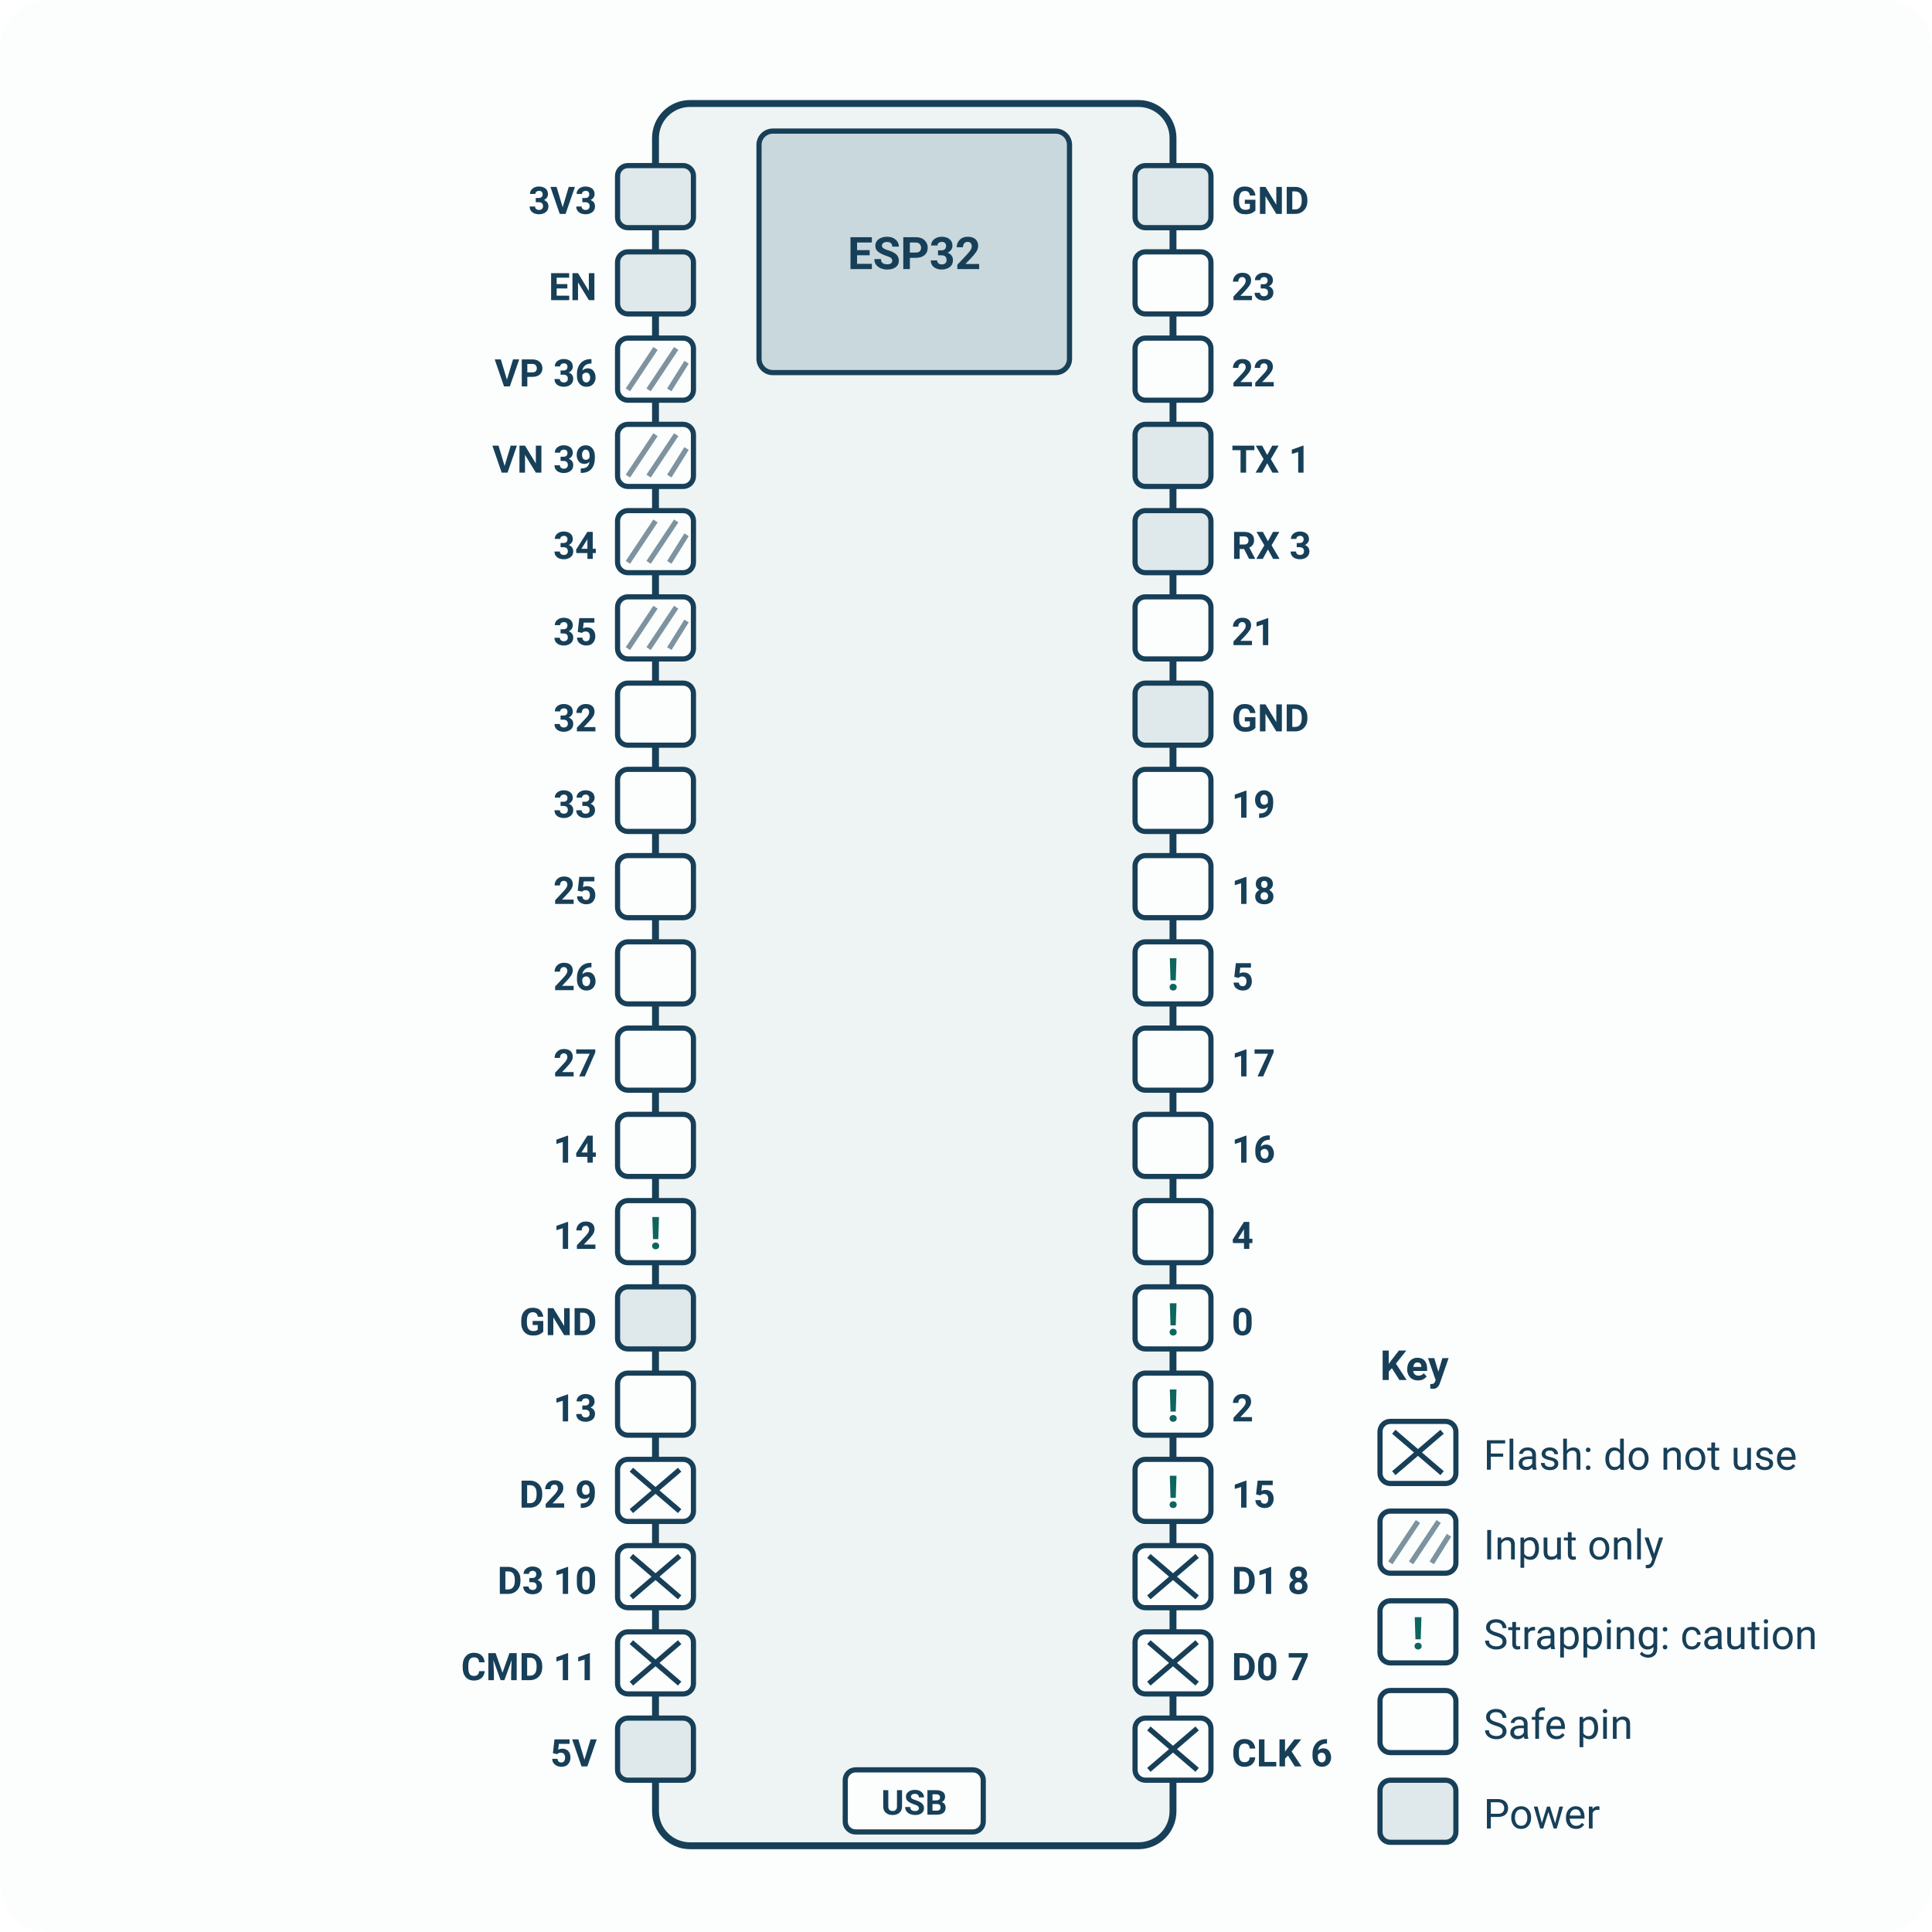
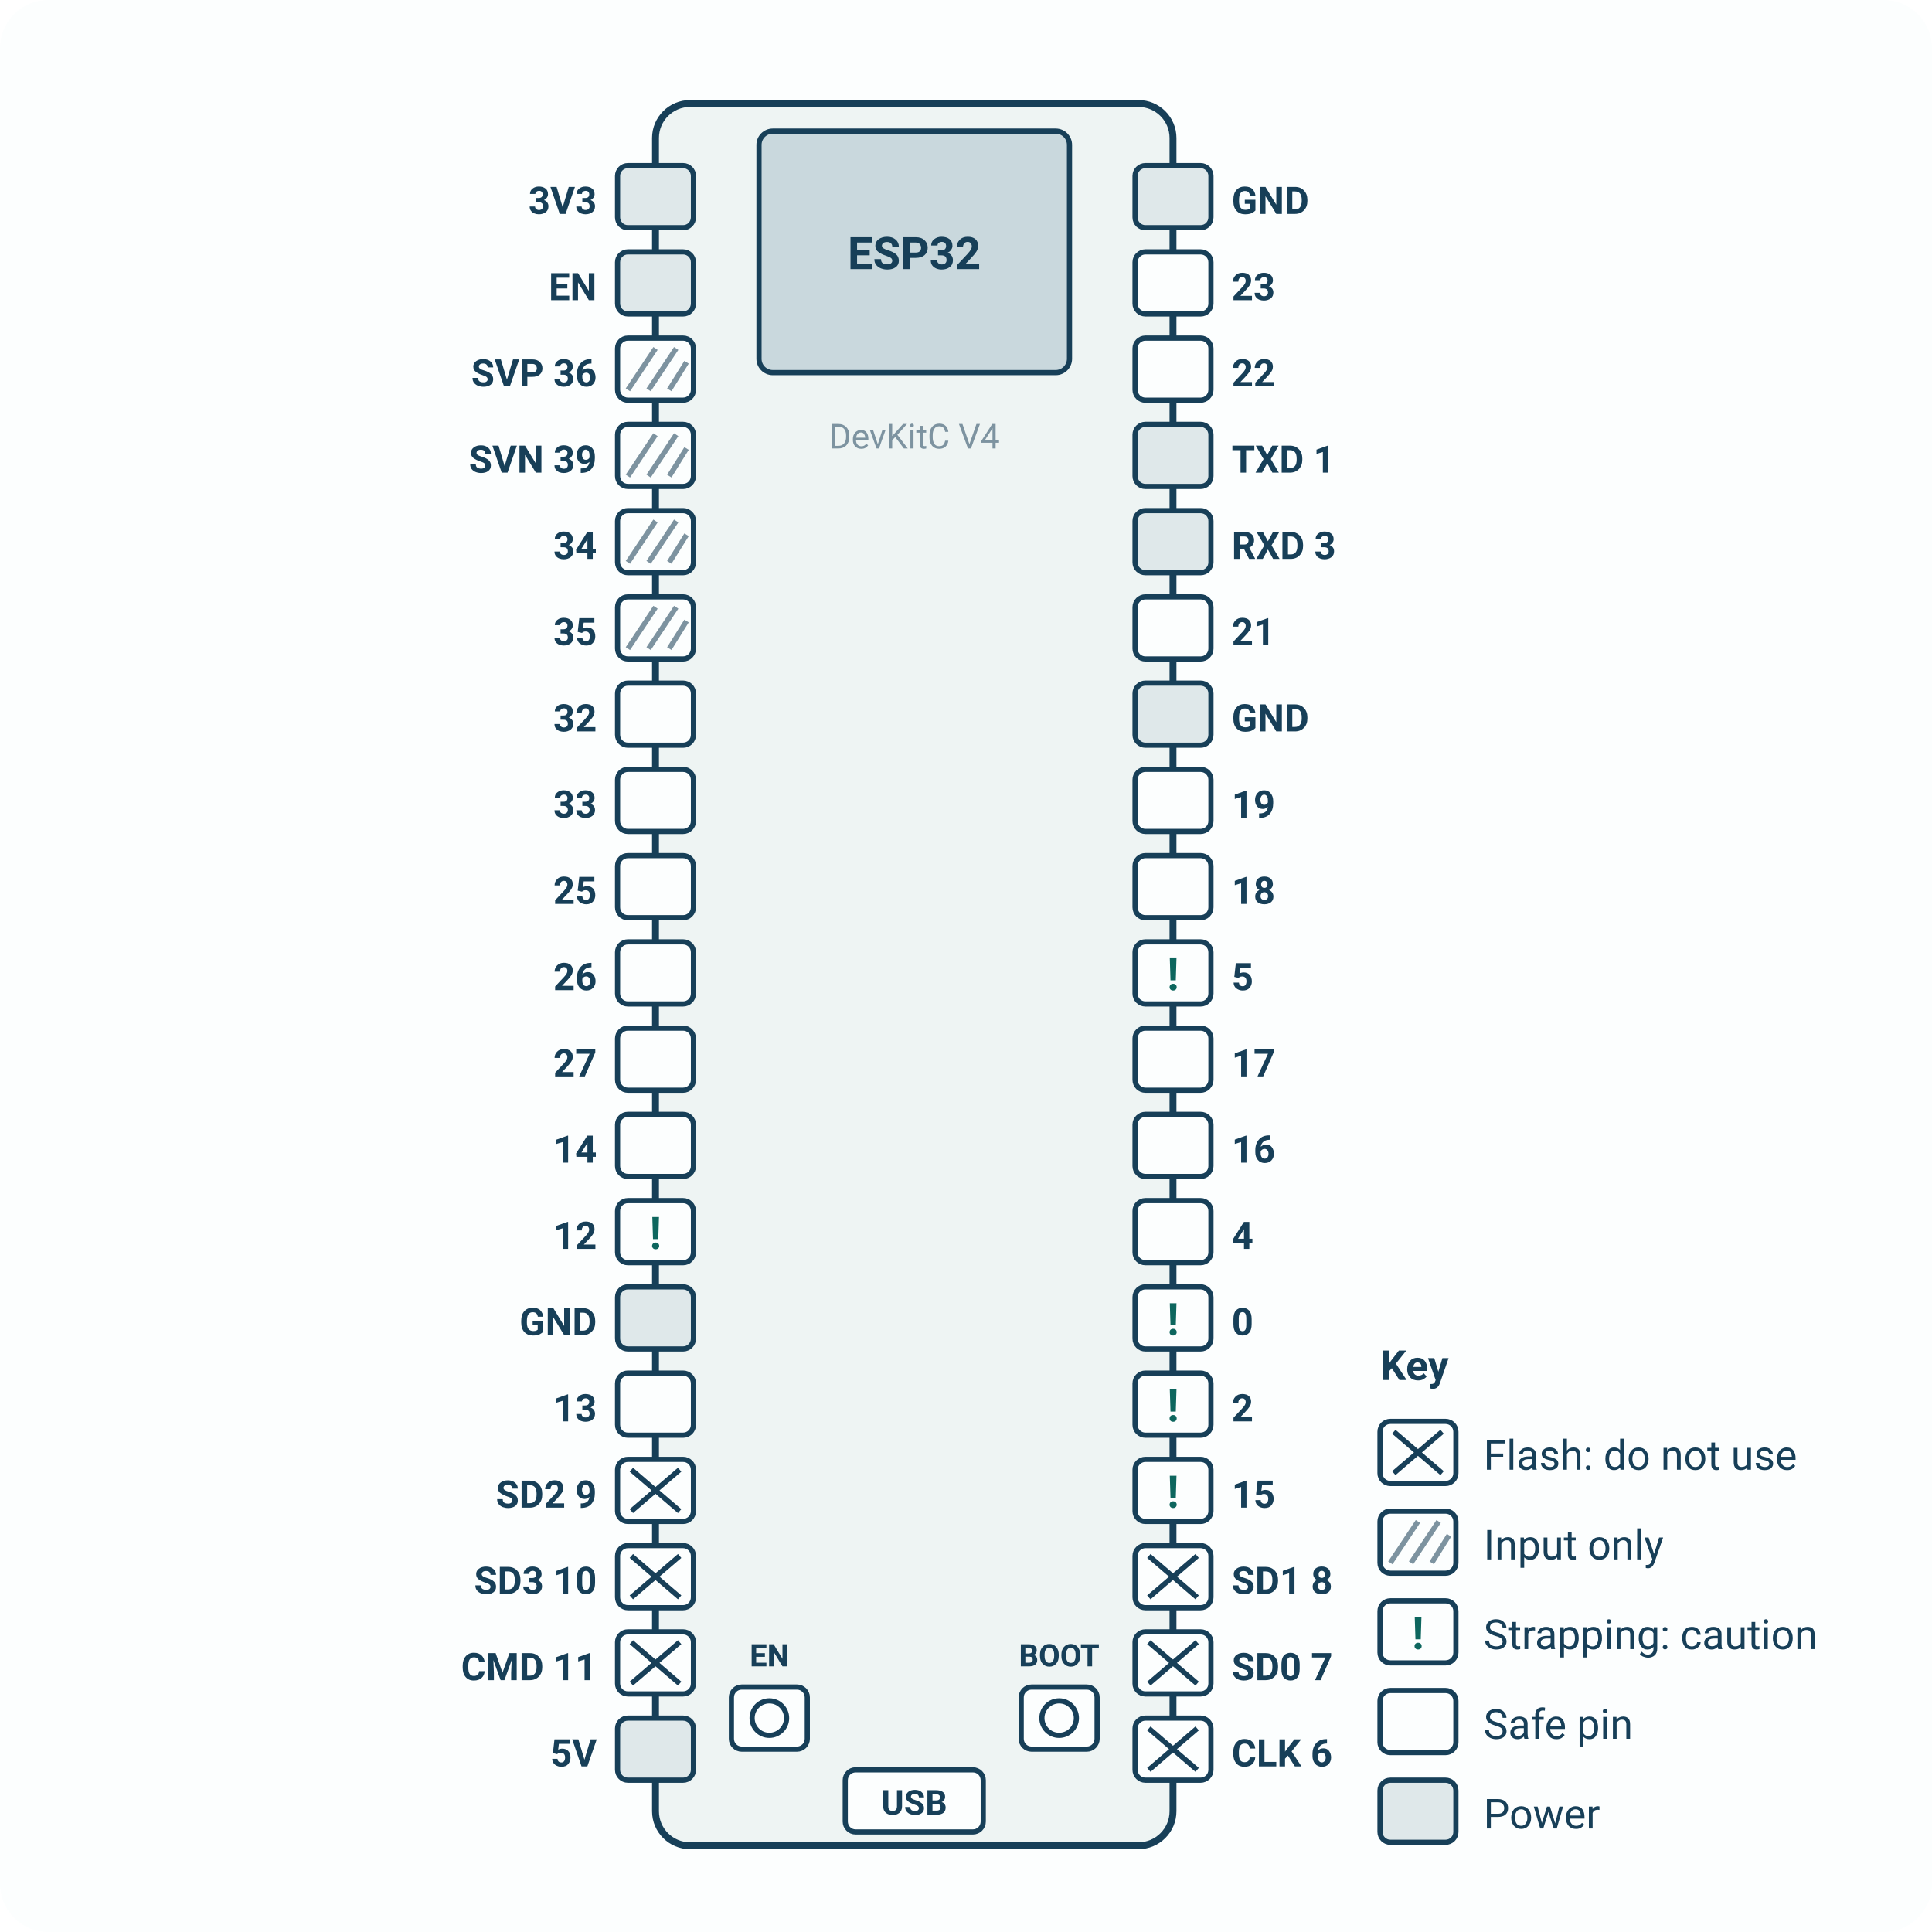
<svg xmlns="http://www.w3.org/2000/svg" viewBox="0 0 560 560" width="560" height="560" role="img" font-family="system-ui, -apple-system, Segoe UI, Roboto, sans-serif">
  <rect width="560" height="560" rx="14" fill="#fcfefe" />
  <rect x="190" y="30" width="150" height="505" rx="10" fill="#eef4f3" stroke="#173f58" stroke-width="2" />
  <rect x="220" y="38" width="90" height="70" rx="4" fill="#c9d8dd" stroke="#173f58" stroke-width="1.5" />
  <text x="265" y="78" text-anchor="middle" font-size="13" font-weight="700" fill="#173f58">ESP32</text>
+   <text x="265" y="130" text-anchor="middle" font-size="10" font-weight="400" fill="#7d93a0">DevKitC V4</text>
  <rect x="245" y="513" width="40" height="18" rx="3" fill="#fcfefe" stroke="#173f58" stroke-width="1.5" />
  <text x="265" y="526" text-anchor="middle" font-size="10" font-weight="600" fill="#173f58">USB</text>
+   <rect x="212" y="489" width="22" height="18" rx="3" fill="#fcfefe" stroke="#173f58" stroke-width="1.5" />
+   <circle cx="223" cy="498" r="5" fill="none" stroke="#173f58" stroke-width="1.5" />
+   <text x="223" y="483" text-anchor="middle" font-size="9" font-weight="600" fill="#173f58">EN</text>
+   <rect x="296" y="489" width="22" height="18" rx="3" fill="#fcfefe" stroke="#173f58" stroke-width="1.5" />
+   <circle cx="307" cy="498" r="5" fill="none" stroke="#173f58" stroke-width="1.5" />
+   <text x="307" y="483" text-anchor="middle" font-size="9" font-weight="600" fill="#173f58">BOOT</text>
  <rect x="179" y="48" width="22" height="18" rx="3" fill="#dfe8ea" stroke="#173f58" stroke-width="1.5" />
  <text x="173" y="62" text-anchor="end" font-size="11" font-weight="700" fill="#173f58">3V3</text>
  <rect x="179" y="73" width="22" height="18" rx="3" fill="#dfe8ea" stroke="#173f58" stroke-width="1.5" />
  <text x="173" y="87" text-anchor="end" font-size="11" font-weight="700" fill="#173f58">EN</text>
  <rect x="179" y="98" width="22" height="18" rx="3" fill="#fcfefe" stroke="#173f58" stroke-width="1.5" />
  <path d="M182 113 l8 -12 M188 113 l8 -12 M194 113 l5 -8" stroke="#7d93a0" stroke-width="1.5" />
-   <text x="173" y="112" text-anchor="end" font-size="11" font-weight="600" fill="#173f58">VP 36</text>
+   <text x="173" y="112" text-anchor="end" font-size="11" font-weight="600" fill="#173f58">SVP 36</text>
  <rect x="179" y="123" width="22" height="18" rx="3" fill="#fcfefe" stroke="#173f58" stroke-width="1.5" />
  <path d="M182 138 l8 -12 M188 138 l8 -12 M194 138 l5 -8" stroke="#7d93a0" stroke-width="1.5" />
-   <text x="173" y="137" text-anchor="end" font-size="11" font-weight="600" fill="#173f58">VN 39</text>
+   <text x="173" y="137" text-anchor="end" font-size="11" font-weight="600" fill="#173f58">SVN 39</text>
  <rect x="179" y="148" width="22" height="18" rx="3" fill="#fcfefe" stroke="#173f58" stroke-width="1.5" />
  <path d="M182 163 l8 -12 M188 163 l8 -12 M194 163 l5 -8" stroke="#7d93a0" stroke-width="1.5" />
  <text x="173" y="162" text-anchor="end" font-size="11" font-weight="600" fill="#173f58">34</text>
  <rect x="179" y="173" width="22" height="18" rx="3" fill="#fcfefe" stroke="#173f58" stroke-width="1.5" />
  <path d="M182 188 l8 -12 M188 188 l8 -12 M194 188 l5 -8" stroke="#7d93a0" stroke-width="1.5" />
  <text x="173" y="187" text-anchor="end" font-size="11" font-weight="600" fill="#173f58">35</text>
  <rect x="179" y="198" width="22" height="18" rx="3" fill="#fcfefe" stroke="#173f58" stroke-width="1.5" />
  <text x="173" y="212" text-anchor="end" font-size="11" font-weight="600" fill="#173f58">32</text>
  <rect x="179" y="223" width="22" height="18" rx="3" fill="#fcfefe" stroke="#173f58" stroke-width="1.5" />
  <text x="173" y="237" text-anchor="end" font-size="11" font-weight="600" fill="#173f58">33</text>
  <rect x="179" y="248" width="22" height="18" rx="3" fill="#fcfefe" stroke="#173f58" stroke-width="1.5" />
  <text x="173" y="262" text-anchor="end" font-size="11" font-weight="600" fill="#173f58">25</text>
  <rect x="179" y="273" width="22" height="18" rx="3" fill="#fcfefe" stroke="#173f58" stroke-width="1.5" />
  <text x="173" y="287" text-anchor="end" font-size="11" font-weight="600" fill="#173f58">26</text>
  <rect x="179" y="298" width="22" height="18" rx="3" fill="#fcfefe" stroke="#173f58" stroke-width="1.5" />
  <text x="173" y="312" text-anchor="end" font-size="11" font-weight="600" fill="#173f58">27</text>
  <rect x="179" y="323" width="22" height="18" rx="3" fill="#fcfefe" stroke="#173f58" stroke-width="1.5" />
  <text x="173" y="337" text-anchor="end" font-size="11" font-weight="600" fill="#173f58">14</text>
  <rect x="179" y="348" width="22" height="18" rx="3" fill="#fcfefe" stroke="#173f58" stroke-width="1.5" />
  <text x="190" y="362" text-anchor="middle" font-size="13" font-weight="700" fill="#0d665e">!</text>
  <text x="173" y="362" text-anchor="end" font-size="11" font-weight="600" fill="#173f58">12</text>
  <rect x="179" y="373" width="22" height="18" rx="3" fill="#dfe8ea" stroke="#173f58" stroke-width="1.5" />
  <text x="173" y="387" text-anchor="end" font-size="11" font-weight="700" fill="#173f58">GND</text>
  <rect x="179" y="398" width="22" height="18" rx="3" fill="#fcfefe" stroke="#173f58" stroke-width="1.5" />
  <text x="173" y="412" text-anchor="end" font-size="11" font-weight="600" fill="#173f58">13</text>
  <rect x="179" y="423" width="22" height="18" rx="3" fill="#fcfefe" stroke="#173f58" stroke-width="1.5" />
  <path d="M183 426 l14 12 M197 426 l-14 12" stroke="#173f58" stroke-width="1.5" />
-   <text x="173" y="437" text-anchor="end" font-size="11" font-weight="600" fill="#173f58">D2 9</text>
+   <text x="173" y="437" text-anchor="end" font-size="11" font-weight="600" fill="#173f58">SD2 9</text>
  <rect x="179" y="448" width="22" height="18" rx="3" fill="#fcfefe" stroke="#173f58" stroke-width="1.5" />
  <path d="M183 451 l14 12 M197 451 l-14 12" stroke="#173f58" stroke-width="1.5" />
-   <text x="173" y="462" text-anchor="end" font-size="11" font-weight="600" fill="#173f58">D3 10</text>
+   <text x="173" y="462" text-anchor="end" font-size="11" font-weight="600" fill="#173f58">SD3 10</text>
  <rect x="179" y="473" width="22" height="18" rx="3" fill="#fcfefe" stroke="#173f58" stroke-width="1.5" />
  <path d="M183 476 l14 12 M197 476 l-14 12" stroke="#173f58" stroke-width="1.5" />
  <text x="173" y="487" text-anchor="end" font-size="11" font-weight="600" fill="#173f58">CMD 11</text>
  <rect x="179" y="498" width="22" height="18" rx="3" fill="#dfe8ea" stroke="#173f58" stroke-width="1.5" />
  <text x="173" y="512" text-anchor="end" font-size="11" font-weight="700" fill="#173f58">5V</text>
  <rect x="329" y="48" width="22" height="18" rx="3" fill="#dfe8ea" stroke="#173f58" stroke-width="1.5" />
  <text x="357" y="62" text-anchor="start" font-size="11" font-weight="700" fill="#173f58">GND</text>
  <rect x="329" y="73" width="22" height="18" rx="3" fill="#fcfefe" stroke="#173f58" stroke-width="1.5" />
  <text x="357" y="87" text-anchor="start" font-size="11" font-weight="600" fill="#173f58">23</text>
  <rect x="329" y="98" width="22" height="18" rx="3" fill="#fcfefe" stroke="#173f58" stroke-width="1.5" />
  <text x="357" y="112" text-anchor="start" font-size="11" font-weight="600" fill="#173f58">22</text>
  <rect x="329" y="123" width="22" height="18" rx="3" fill="#dfe8ea" stroke="#173f58" stroke-width="1.5" />
-   <text x="357" y="137" text-anchor="start" font-size="11" font-weight="600" fill="#173f58">TX 1</text>
+   <text x="357" y="137" text-anchor="start" font-size="11" font-weight="600" fill="#173f58">TXD 1</text>
  <rect x="329" y="148" width="22" height="18" rx="3" fill="#dfe8ea" stroke="#173f58" stroke-width="1.5" />
-   <text x="357" y="162" text-anchor="start" font-size="11" font-weight="600" fill="#173f58">RX 3</text>
+   <text x="357" y="162" text-anchor="start" font-size="11" font-weight="600" fill="#173f58">RXD 3</text>
  <rect x="329" y="173" width="22" height="18" rx="3" fill="#fcfefe" stroke="#173f58" stroke-width="1.5" />
  <text x="357" y="187" text-anchor="start" font-size="11" font-weight="600" fill="#173f58">21</text>
  <rect x="329" y="198" width="22" height="18" rx="3" fill="#dfe8ea" stroke="#173f58" stroke-width="1.5" />
  <text x="357" y="212" text-anchor="start" font-size="11" font-weight="700" fill="#173f58">GND</text>
  <rect x="329" y="223" width="22" height="18" rx="3" fill="#fcfefe" stroke="#173f58" stroke-width="1.5" />
  <text x="357" y="237" text-anchor="start" font-size="11" font-weight="600" fill="#173f58">19</text>
  <rect x="329" y="248" width="22" height="18" rx="3" fill="#fcfefe" stroke="#173f58" stroke-width="1.5" />
  <text x="357" y="262" text-anchor="start" font-size="11" font-weight="600" fill="#173f58">18</text>
  <rect x="329" y="273" width="22" height="18" rx="3" fill="#fcfefe" stroke="#173f58" stroke-width="1.5" />
  <text x="340" y="287" text-anchor="middle" font-size="13" font-weight="700" fill="#0d665e">!</text>
  <text x="357" y="287" text-anchor="start" font-size="11" font-weight="600" fill="#173f58">5</text>
  <rect x="329" y="298" width="22" height="18" rx="3" fill="#fcfefe" stroke="#173f58" stroke-width="1.5" />
  <text x="357" y="312" text-anchor="start" font-size="11" font-weight="600" fill="#173f58">17</text>
  <rect x="329" y="323" width="22" height="18" rx="3" fill="#fcfefe" stroke="#173f58" stroke-width="1.5" />
  <text x="357" y="337" text-anchor="start" font-size="11" font-weight="600" fill="#173f58">16</text>
  <rect x="329" y="348" width="22" height="18" rx="3" fill="#fcfefe" stroke="#173f58" stroke-width="1.5" />
  <text x="357" y="362" text-anchor="start" font-size="11" font-weight="600" fill="#173f58">4</text>
  <rect x="329" y="373" width="22" height="18" rx="3" fill="#fcfefe" stroke="#173f58" stroke-width="1.5" />
  <text x="340" y="387" text-anchor="middle" font-size="13" font-weight="700" fill="#0d665e">!</text>
  <text x="357" y="387" text-anchor="start" font-size="11" font-weight="600" fill="#173f58">0</text>
  <rect x="329" y="398" width="22" height="18" rx="3" fill="#fcfefe" stroke="#173f58" stroke-width="1.5" />
  <text x="340" y="412" text-anchor="middle" font-size="13" font-weight="700" fill="#0d665e">!</text>
  <text x="357" y="412" text-anchor="start" font-size="11" font-weight="600" fill="#173f58">2</text>
  <rect x="329" y="423" width="22" height="18" rx="3" fill="#fcfefe" stroke="#173f58" stroke-width="1.5" />
  <text x="340" y="437" text-anchor="middle" font-size="13" font-weight="700" fill="#0d665e">!</text>
  <text x="357" y="437" text-anchor="start" font-size="11" font-weight="600" fill="#173f58">15</text>
  <rect x="329" y="448" width="22" height="18" rx="3" fill="#fcfefe" stroke="#173f58" stroke-width="1.5" />
  <path d="M333 451 l14 12 M347 451 l-14 12" stroke="#173f58" stroke-width="1.5" />
-   <text x="357" y="462" text-anchor="start" font-size="11" font-weight="600" fill="#173f58">D1 8</text>
+   <text x="357" y="462" text-anchor="start" font-size="11" font-weight="600" fill="#173f58">SD1 8</text>
  <rect x="329" y="473" width="22" height="18" rx="3" fill="#fcfefe" stroke="#173f58" stroke-width="1.5" />
  <path d="M333 476 l14 12 M347 476 l-14 12" stroke="#173f58" stroke-width="1.5" />
-   <text x="357" y="487" text-anchor="start" font-size="11" font-weight="600" fill="#173f58">D0 7</text>
+   <text x="357" y="487" text-anchor="start" font-size="11" font-weight="600" fill="#173f58">SD0 7</text>
  <rect x="329" y="498" width="22" height="18" rx="3" fill="#fcfefe" stroke="#173f58" stroke-width="1.5" />
  <path d="M333 501 l14 12 M347 501 l-14 12" stroke="#173f58" stroke-width="1.5" />
  <text x="357" y="512" text-anchor="start" font-size="11" font-weight="600" fill="#173f58">CLK 6</text>
  <text x="400" y="400" text-anchor="start" font-size="12" font-weight="700" fill="#173f58">Key</text>
  <rect x="400" y="412" width="22" height="18" rx="3" fill="#fcfefe" stroke="#173f58" stroke-width="1.5" />
  <path d="M404 415 l14 12 M418 415 l-14 12" stroke="#173f58" stroke-width="1.5" />
  <text x="430" y="426" text-anchor="start" font-size="12" font-weight="400" fill="#173f58">Flash: do not use</text>
  <rect x="400" y="438" width="22" height="18" rx="3" fill="#fcfefe" stroke="#173f58" stroke-width="1.5" />
  <path d="M403 453 l8 -12 M409 453 l8 -12 M415 453 l5 -8" stroke="#7d93a0" stroke-width="1.5" />
  <text x="430" y="452" text-anchor="start" font-size="12" font-weight="400" fill="#173f58">Input only</text>
  <rect x="400" y="464" width="22" height="18" rx="3" fill="#fcfefe" stroke="#173f58" stroke-width="1.5" />
  <text x="411" y="478" text-anchor="middle" font-size="13" font-weight="700" fill="#0d665e">!</text>
  <text x="430" y="478" text-anchor="start" font-size="12" font-weight="400" fill="#173f58">Strapping: caution</text>
  <rect x="400" y="490" width="22" height="18" rx="3" fill="#fcfefe" stroke="#173f58" stroke-width="1.5" />
  <text x="430" y="504" text-anchor="start" font-size="12" font-weight="400" fill="#173f58">Safe pin</text>
  <rect x="400" y="516" width="22" height="18" rx="3" fill="#dfe8ea" stroke="#173f58" stroke-width="1.5" />
  <text x="430" y="530" text-anchor="start" font-size="12" font-weight="400" fill="#173f58">Power</text>
</svg>
